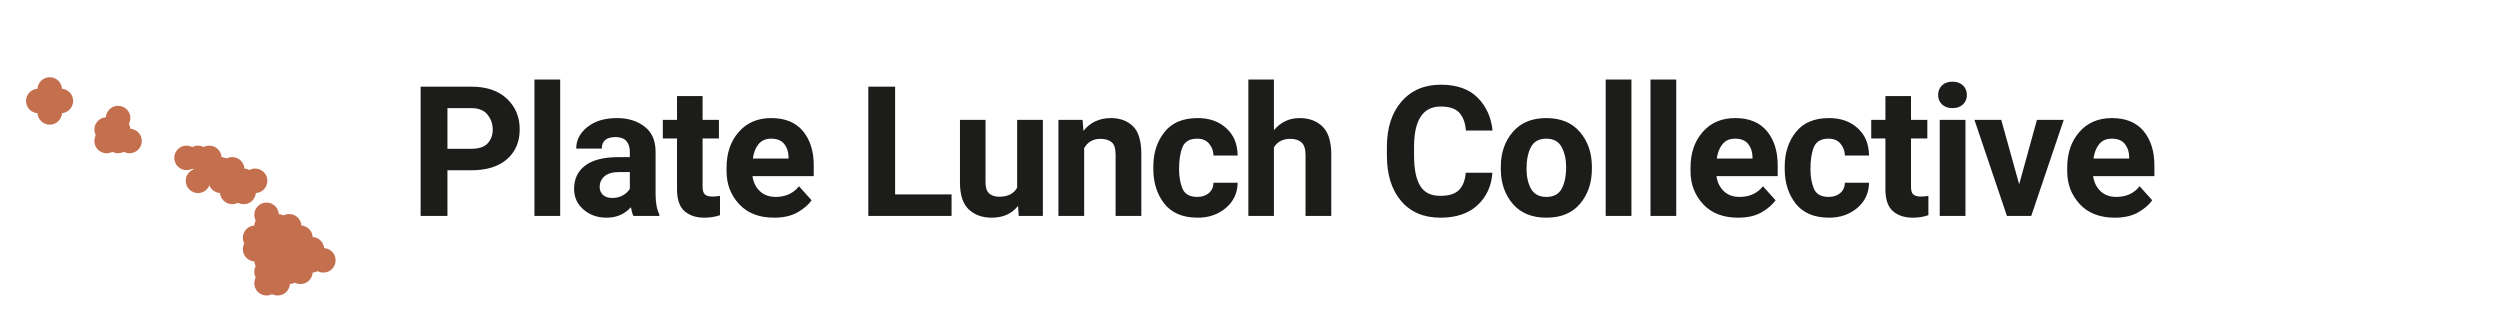
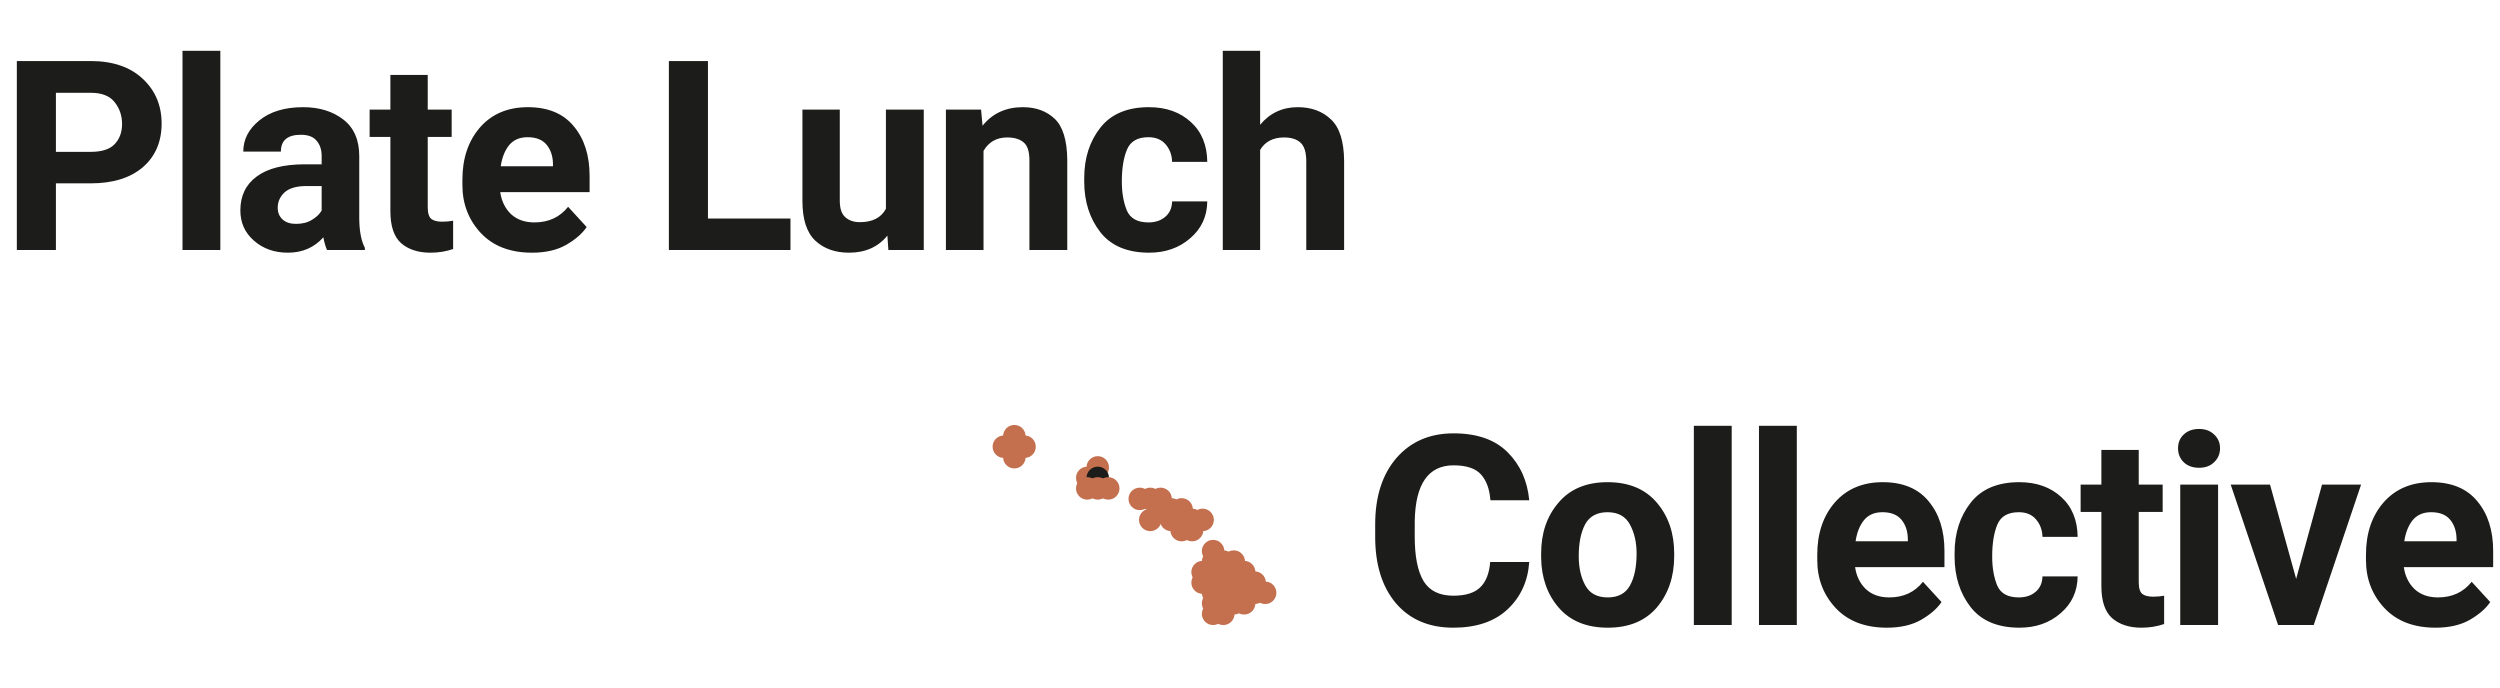
- <svg xmlns="http://www.w3.org/2000/svg" width="220" height="28" viewBox="0 0 220 28" fill="none">
-   <g transform="translate(0, 2) scale(0.024)">
+ <svg xmlns="http://www.w3.org/2000/svg" width="160" height="44" viewBox="0 0 160 44" fill="none">
+   <text x="0" y="16" font-family="system-ui, -apple-system, 'Segoe UI', Roboto, sans-serif" font-size="17" font-weight="700" letter-spacing="-0.34" fill="#1C1C1A">Plate Lunch</text>
+   <g transform="translate(62, 24) scale(0.016)">
    <circle cx="182.4" cy="244.8" r="45" fill="#C4704F" />
    <circle cx="140.4" cy="286.8" r="45" fill="#C4704F" />
    <circle cx="182.4" cy="286.8" r="45" fill="#C4704F" />
    <circle cx="223.2" cy="286.8" r="45" fill="#C4704F" />
    <circle cx="182.4" cy="328.8" r="45" fill="#C4704F" />
-     <circle cx="433" cy="349.6" r="45" fill="#C4704F" />
-     <circle cx="391" cy="391.6" r="45" fill="#C4704F" />
-     <circle cx="433" cy="391.6" r="45" fill="#C4704F" />
-     <circle cx="391" cy="433.6" r="45" fill="#C4704F" />
-     <circle cx="433" cy="433.6" r="45" fill="#C4704F" />
-     <circle cx="475" cy="433.6" r="45" fill="#C4704F" />
+     <circle cx="516" cy="369.6" r="45" fill="#C4704F" />
+     <circle cx="474" cy="411.6" r="45" fill="#C4704F" />
+     <circle cx="516" cy="411.6" r="45" fill="#1C1C1A" />
+     <circle cx="474" cy="453.6" r="45" fill="#C4704F" />
+     <circle cx="516" cy="453.6" r="45" fill="#C4704F" />
+     <circle cx="558" cy="453.6" r="45" fill="#C4704F" />
    <circle cx="684" cy="495.6" r="45" fill="#C4704F" />
    <circle cx="726" cy="495.6" r="45" fill="#C4704F" />
    <circle cx="767.4" cy="495.6" r="45" fill="#C4704F" />
    <circle cx="767.4" cy="537.6" r="45" fill="#C4704F" />
    <circle cx="809.4" cy="537.6" r="45" fill="#C4704F" />
    <circle cx="851.4" cy="537.6" r="45" fill="#C4704F" />
    <circle cx="726" cy="579.6" r="45" fill="#C4704F" />
    <circle cx="809.4" cy="579.6" r="45" fill="#C4704F" />
    <circle cx="851.4" cy="579.6" r="45" fill="#C4704F" />
    <circle cx="893.4" cy="579.6" r="45" fill="#C4704F" />
    <circle cx="935.4" cy="579.6" r="45" fill="#C4704F" />
    <circle cx="851.4" cy="620.4" r="45" fill="#C4704F" />
    <circle cx="893.4" cy="620.4" r="45" fill="#C4704F" />
    <circle cx="977.4" cy="704.4" r="45" fill="#C4704F" />
    <circle cx="977.4" cy="746.4" r="45" fill="#C4704F" />
    <circle cx="1018.2" cy="746.4" r="45" fill="#C4704F" />
    <circle cx="1060.2" cy="746.4" r="45" fill="#C4704F" />
    <circle cx="935.4" cy="788.4" r="45" fill="#C4704F" />
    <circle cx="977.4" cy="788.4" r="45" fill="#C4704F" />
    <circle cx="1018.2" cy="788.4" r="45" fill="#C4704F" />
    <circle cx="1060.2" cy="788.4" r="45" fill="#C4704F" />
    <circle cx="1101.6" cy="788.4" r="45" fill="#C4704F" />
    <circle cx="935.4" cy="830.4" r="45" fill="#C4704F" />
    <circle cx="977.4" cy="830.4" r="45" fill="#C4704F" />
    <circle cx="1018.2" cy="830.4" r="45" fill="#C4704F" />
    <circle cx="1060.2" cy="830.4" r="45" fill="#C4704F" />
    <circle cx="1101.6" cy="830.4" r="45" fill="#C4704F" />
    <circle cx="1143.6" cy="830.4" r="45" fill="#C4704F" />
    <circle cx="977.4" cy="871.2" r="45" fill="#C4704F" />
    <circle cx="1018.2" cy="871.2" r="45" fill="#C4704F" />
    <circle cx="1060.2" cy="871.2" r="45" fill="#C4704F" />
    <circle cx="1101.6" cy="871.2" r="45" fill="#C4704F" />
    <circle cx="1143.6" cy="871.2" r="45" fill="#C4704F" />
    <circle cx="1185.6" cy="871.2" r="45" fill="#C4704F" />
    <circle cx="977.4" cy="913.2" r="45" fill="#C4704F" />
    <circle cx="1018.2" cy="913.2" r="45" fill="#C4704F" />
    <circle cx="1060.2" cy="913.2" r="45" fill="#C4704F" />
    <circle cx="1101.6" cy="913.2" r="45" fill="#C4704F" />
    <circle cx="977.4" cy="955.2" r="45" fill="#C4704F" />
    <circle cx="1018.2" cy="955.2" r="45" fill="#C4704F" />
  </g>
-   <text x="36" y="19" font-family="system-ui, -apple-system, 'Segoe UI', Roboto, sans-serif" font-size="16" font-weight="600" letter-spacing="-0.3" fill="#1C1C1A">Plate Lunch Collective</text>
+   <text x="160" y="40" text-anchor="end" font-family="system-ui, -apple-system, 'Segoe UI', Roboto, sans-serif" font-size="17" font-weight="700" letter-spacing="-0.34" fill="#1C1C1A">Collective</text>
</svg>
